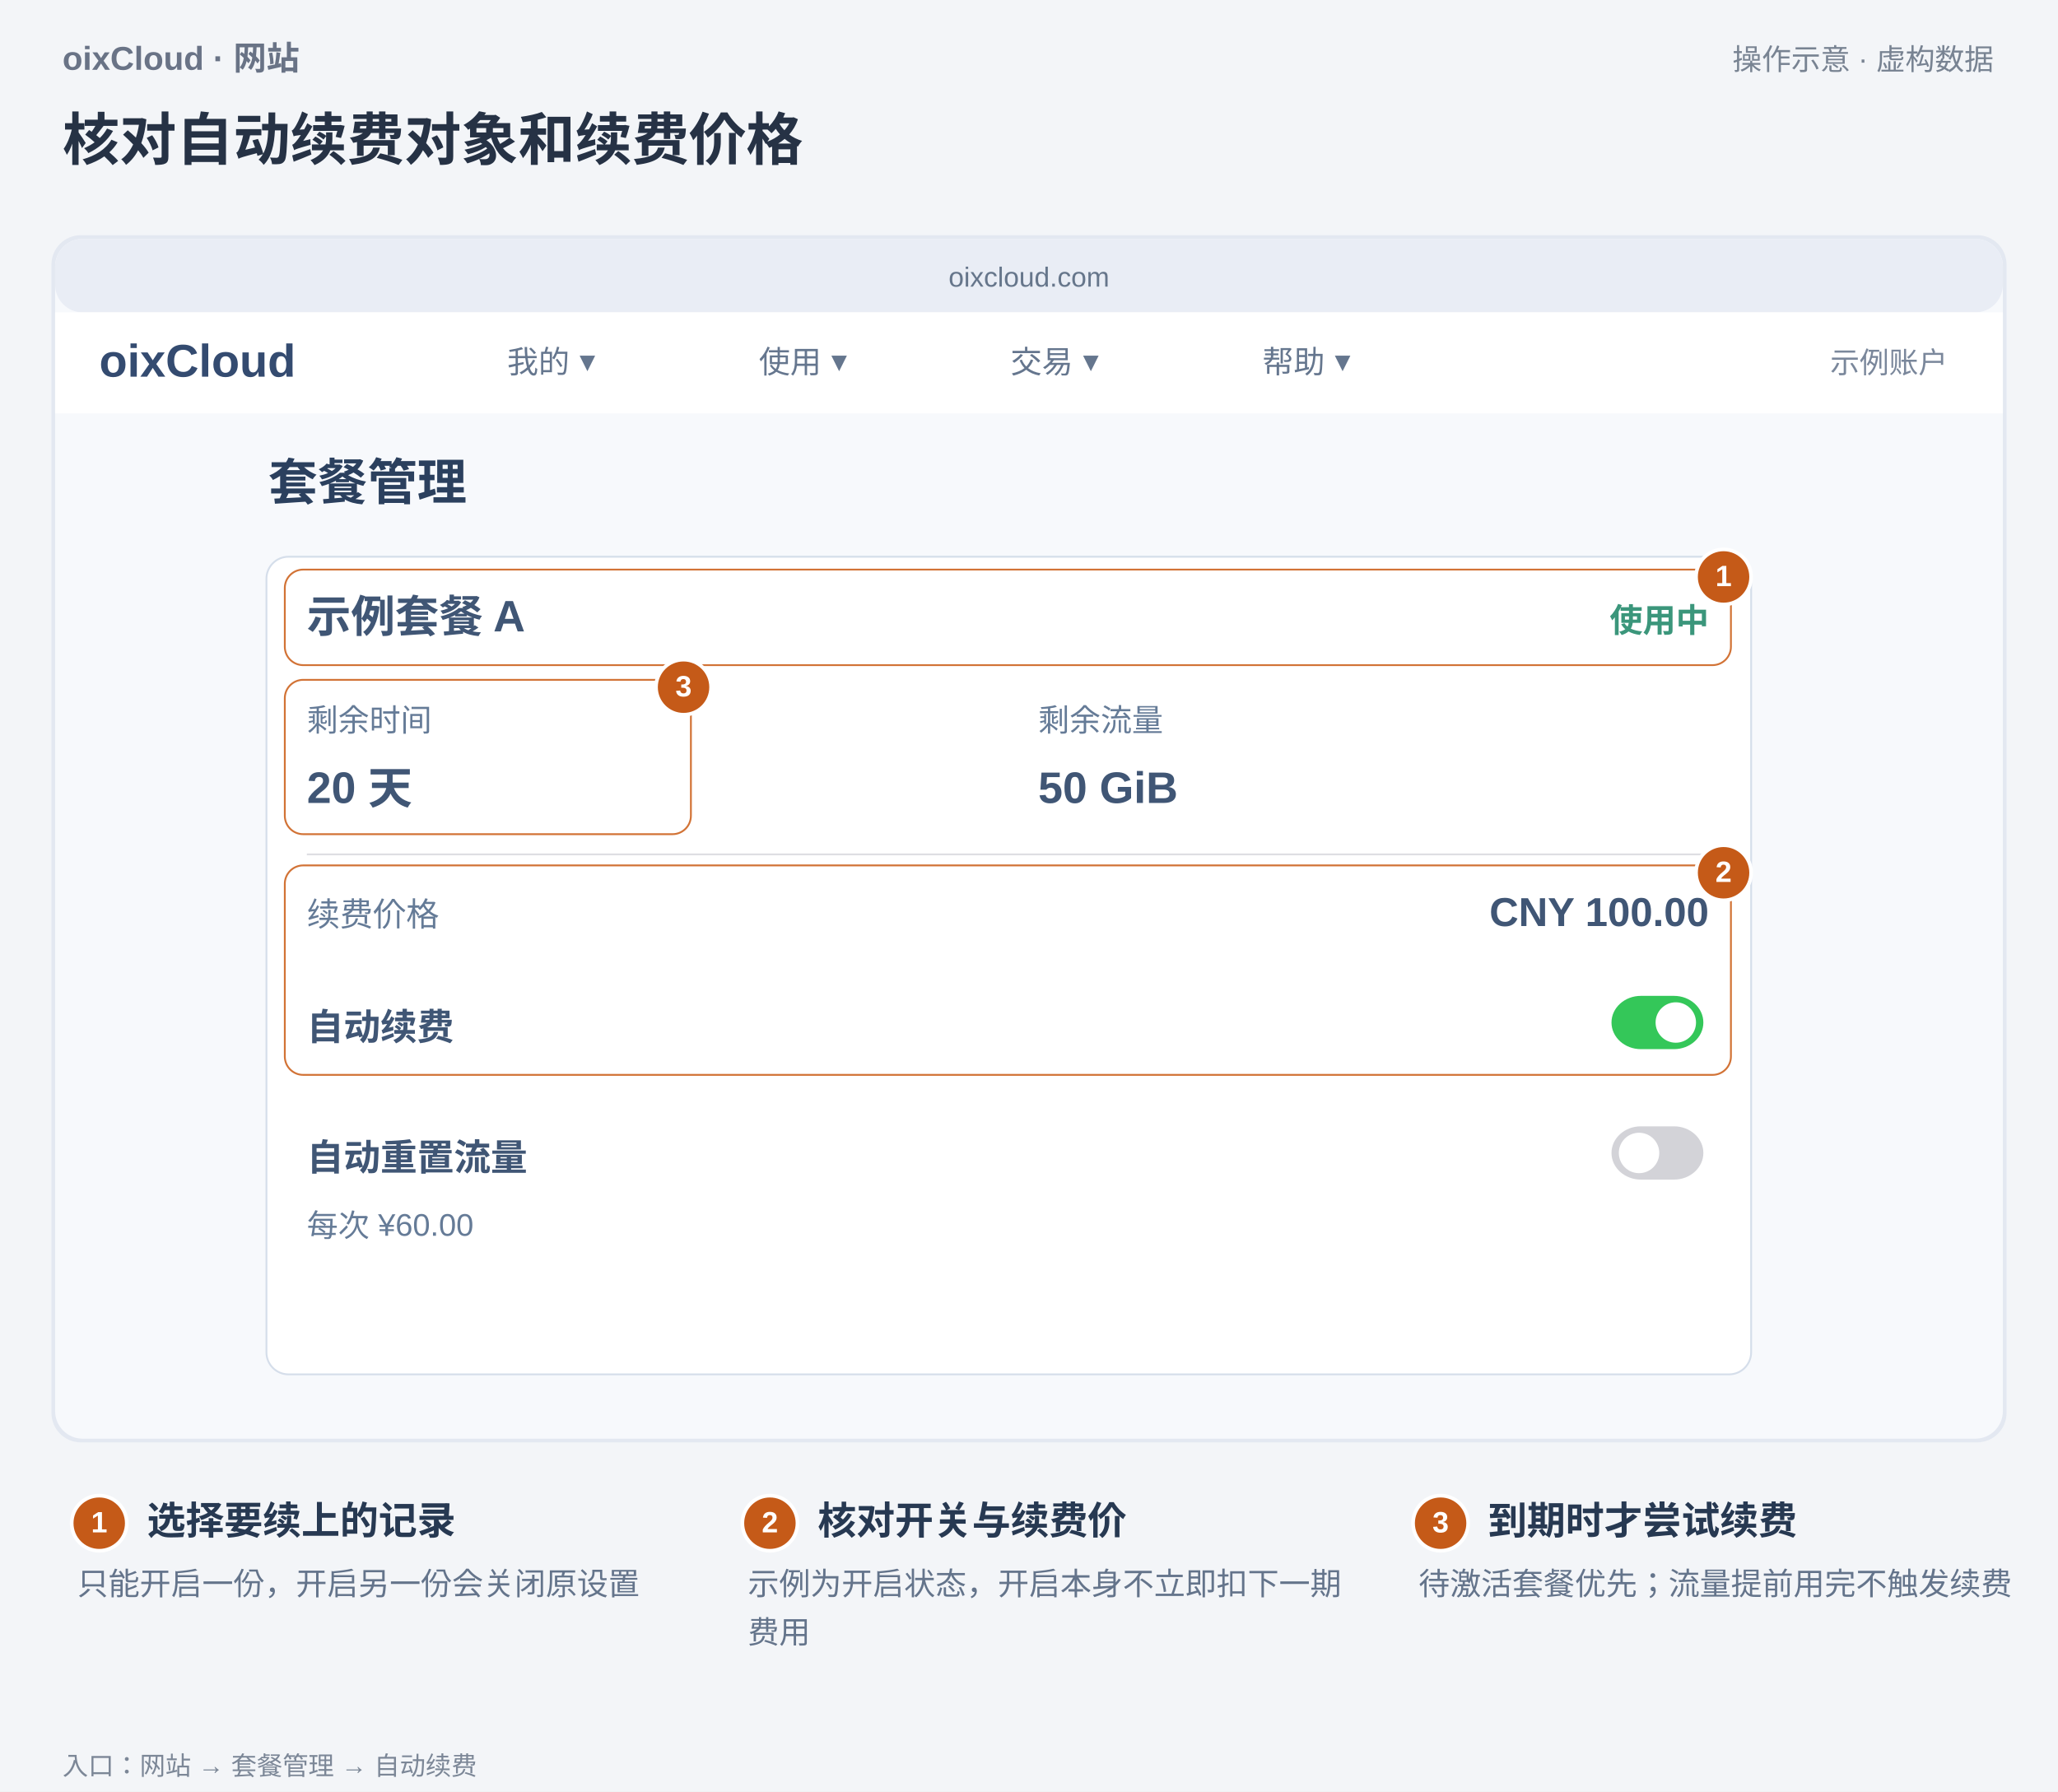
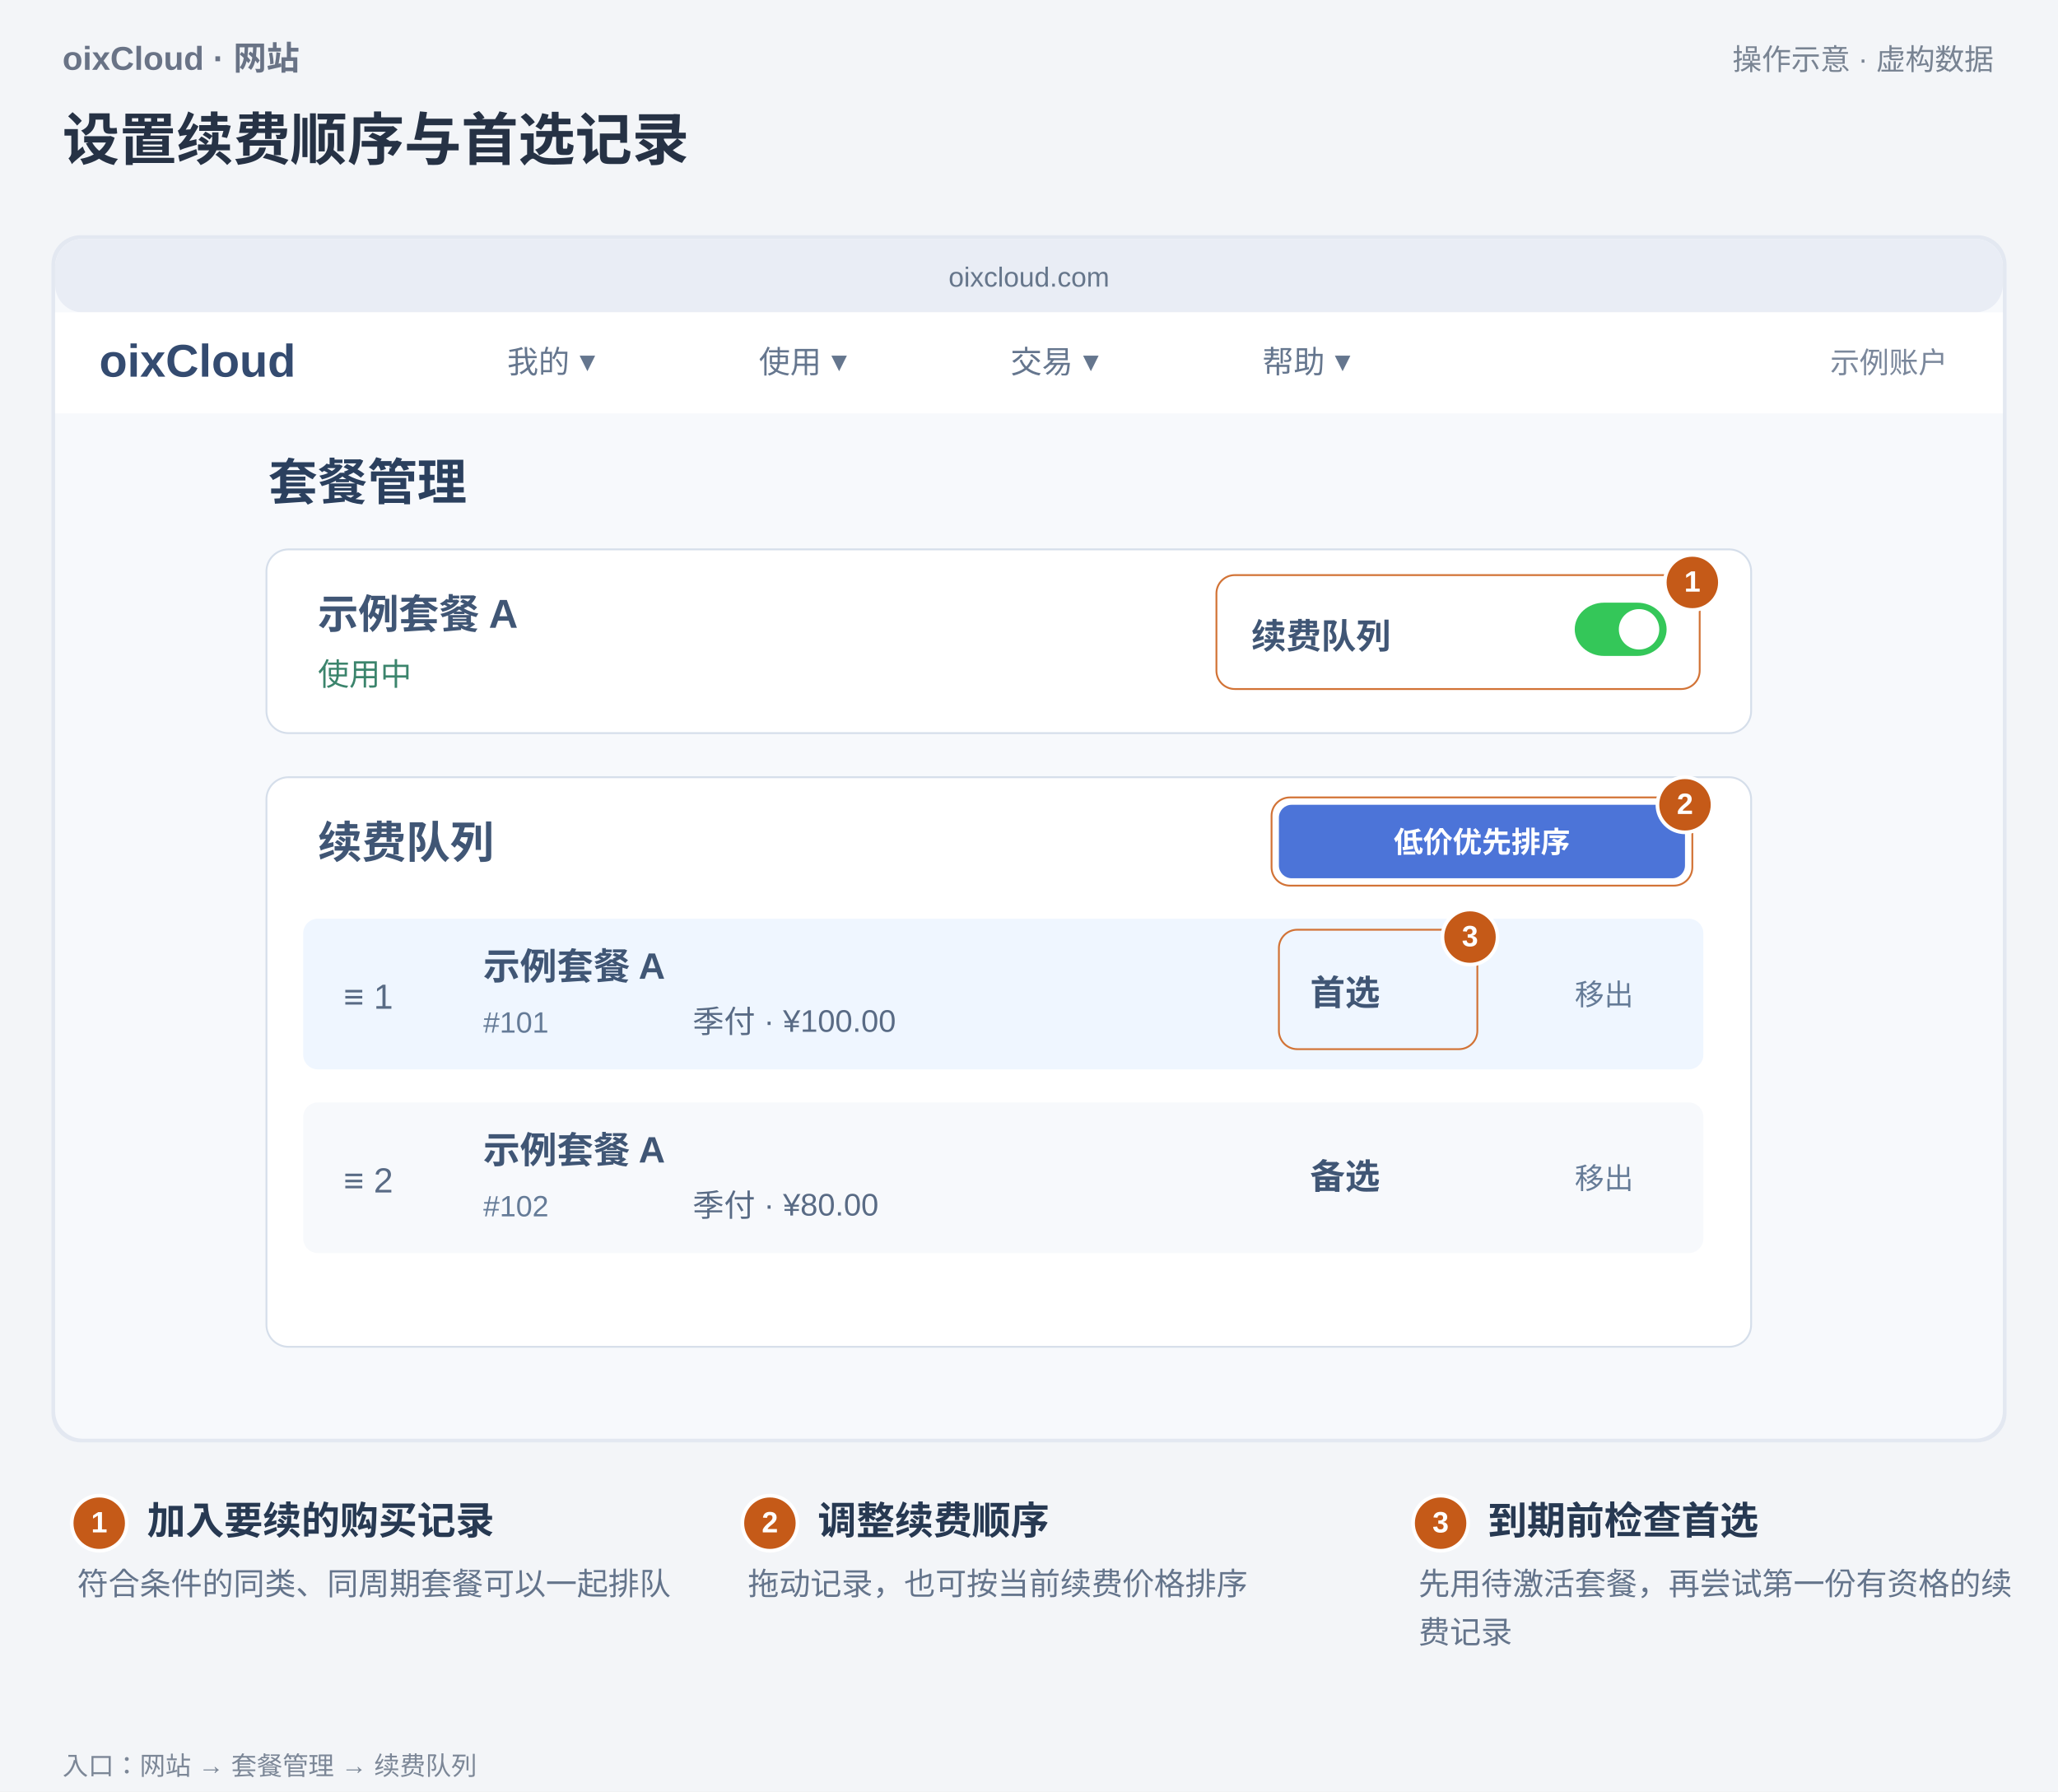
<svg xmlns="http://www.w3.org/2000/svg" width="1120" height="975" viewBox="0 0 1120 975" role="img" aria-labelledby="title desc">
  <g font-family="-apple-system,BlinkMacSystemFont,'PingFang SC','Segoe UI',Arial,sans-serif">
    <rect x="0" y="0" width="1120" height="975" rx="0" fill="#f3f5f8" stroke="none" />
    <text x="34" y="38" font-size="18" fill="#697386" font-weight="600" text-anchor="start">oixCloud · 网站</text>
    <text x="1085" y="38" font-size="16" fill="#788392" font-weight="500" text-anchor="end">操作示意 · 虚构数据</text>
-     <text x="34" y="87" font-size="31" fill="#263245" font-weight="700" text-anchor="start">核对自动续费对象和续费价格</text>
+     <text x="34" y="87" font-size="31" fill="#263245" font-weight="700" text-anchor="start">设置续费顺序与首选记录</text>
    <rect x="28" y="128" width="1064" height="657" rx="16" fill="#e3e8f1" stroke="none" />
    <rect x="30" y="130" width="1060" height="653" rx="15" fill="#f7f9fc" stroke="none" />
    <rect x="30" y="130" width="1060" height="40" rx="15" fill="#e9edf5" stroke="none" />
    <text x="560" y="156" font-size="15" fill="#66768b" font-weight="500" text-anchor="middle">oixcloud.com</text>
    <rect x="30" y="170" width="1060" height="55" rx="0" fill="#fff" stroke="none" />
    <text x="54" y="205" font-size="25" fill="#344b70" font-weight="700" text-anchor="start">oixCloud</text>
    <text x="276" y="203" font-size="17" fill="#65768e" font-weight="400" text-anchor="start">我的 ▾</text>
    <text x="413" y="203" font-size="17" fill="#65768e" font-weight="400" text-anchor="start">使用 ▾</text>
    <text x="550" y="203" font-size="17" fill="#65768e" font-weight="400" text-anchor="start">交易 ▾</text>
    <text x="687" y="203" font-size="17" fill="#65768e" font-weight="400" text-anchor="start">帮助 ▾</text>
    <text x="1060" y="203" font-size="16" fill="#7a879b" font-weight="500" text-anchor="end">示例账户</text>
    <text x="146" y="272" font-size="27" fill="#2b405e" font-weight="650" text-anchor="start">套餐管理</text>
    <g transform="translate(-100 0)">
-       <rect x="245" y="303" width="808" height="445" rx="12" fill="#fff" stroke="#d5deea" />
-       <text x="267" y="344" font-size="24" fill="#405675" font-weight="600" text-anchor="start">示例套餐 A</text>
-       <text x="1030" y="344" font-size="18" fill="#3b967b" font-weight="600" text-anchor="end">使用中</text>
-       <rect x="255" y="310" width="787" height="52" rx="10" fill="none" stroke="#d27336" />
-       <circle cx="1038" cy="314" r="15" fill="#c55a18" stroke="#fff" stroke-width="2" />
-       <text x="1038" y="319" font-size="16" fill="#fff" font-weight="700" text-anchor="middle">1</text>
-       <text x="267" y="398" font-size="17" fill="#657b97" font-weight="400" text-anchor="start">剩余时间</text>
-       <text x="665" y="398" font-size="17" fill="#657b97" font-weight="400" text-anchor="start">剩余流量</text>
-       <text x="267" y="437" font-size="24" fill="#405675" font-weight="600" text-anchor="start">20 天</text>
-       <text x="665" y="437" font-size="24" fill="#405675" font-weight="600" text-anchor="start">50 GiB</text>
-       <path d="M267 465H1030" stroke="#dedee3" stroke-width="1" />
-       <text x="267" y="504" font-size="18" fill="#657b97" font-weight="400" text-anchor="start">续费价格</text>
-       <text x="1030" y="504" font-size="22" fill="#405675" font-weight="600" text-anchor="end">CNY 100.00</text>
-       <text x="267" y="566" font-size="20" fill="#405675" font-weight="600" text-anchor="start">自动续费</text>
-       <rect x="977" y="542" width="50" height="29" rx="16" fill="#34c759" stroke="none" />
-       <circle cx="1012" cy="556.5" r="11" fill="#fff" stroke="none" stroke-width="1" />
-       <text x="267" y="637" font-size="20" fill="#405675" font-weight="600" text-anchor="start">自动重置流量</text>
-       <rect x="977" y="613" width="50" height="29" rx="16" fill="#d3d3d8" stroke="none" />
-       <circle cx="992" cy="627.5" r="11" fill="#fff" stroke="none" stroke-width="1" />
-       <text x="267" y="673" font-size="17" fill="#657b97" font-weight="400" text-anchor="start">每次 ¥60.00</text>
-       <rect x="255" y="471" width="787" height="114" rx="10" fill="none" stroke="#d27336" />
-       <circle cx="1038" cy="475" r="15" fill="#c55a18" stroke="#fff" stroke-width="2" />
-       <text x="1038" y="480" font-size="16" fill="#fff" font-weight="700" text-anchor="middle">2</text>
-       <rect x="255" y="370" width="221" height="84" rx="10" fill="none" stroke="#d27336" />
-       <circle cx="472" cy="374" r="15" fill="#c55a18" stroke="#fff" stroke-width="2" />
-       <text x="472" y="379" font-size="16" fill="#fff" font-weight="700" text-anchor="middle">3</text>
+       <rect x="245" y="299" width="808" height="100" rx="12" fill="#fff" stroke="#d5deea" />
+       <text x="273" y="342" font-size="22" fill="#405675" font-weight="600" text-anchor="start">示例套餐 A</text>
+       <text x="273" y="373" font-size="17" fill="#3b846c" font-weight="400" text-anchor="start">使用中</text>
+       <text x="781" y="353" font-size="19" fill="#405675" font-weight="600" text-anchor="start">续费队列</text>
+       <rect x="957" y="328" width="50" height="29" rx="16" fill="#34c759" stroke="none" />
+       <circle cx="992" cy="342.5" r="11" fill="#fff" stroke="none" stroke-width="1" />
+       <rect x="762" y="313" width="263" height="62" rx="10" fill="none" stroke="#d27336" />
+       <circle cx="1021" cy="317" r="15" fill="#c55a18" stroke="#fff" stroke-width="2" />
+       <text x="1021" y="322" font-size="16" fill="#fff" font-weight="700" text-anchor="middle">1</text>
+       <rect x="245" y="423" width="808" height="310" rx="12" fill="#fff" stroke="#d5deea" />
+       <text x="273" y="467" font-size="24" fill="#405675" font-weight="600" text-anchor="start">续费队列</text>
+       <rect x="796" y="438" width="221" height="40" rx="7" fill="#4c74d8" stroke="none" />
+       <text x="906.5" y="464" font-size="16" fill="#fff" font-weight="600" text-anchor="middle">低价优先排序</text>
+       <rect x="792" y="434" width="229" height="48" rx="10" fill="none" stroke="#d27336" />
+       <circle cx="1017" cy="438" r="15" fill="#c55a18" stroke="#fff" stroke-width="2" />
+       <text x="1017" y="443" font-size="16" fill="#fff" font-weight="700" text-anchor="middle">2</text>
+       <rect x="265" y="500" width="762" height="82" rx="8" fill="#eff6ff" stroke="none" />
+       <text x="287" y="549" font-size="19" fill="#596b85" font-weight="400" text-anchor="start">≡  1</text>
+       <text x="363" y="533" font-size="20" fill="#405675" font-weight="600" text-anchor="start">示例套餐 A</text>
+       <text x="363" y="562" font-size="16" fill="#657b97" font-weight="400" text-anchor="start">#101</text>
+       <text x="477" y="562" font-size="17" fill="#596b85" font-weight="400" text-anchor="start">季付 · ¥100.00</text>
+       <text x="813" y="547" font-size="19" fill="#405675" font-weight="600" text-anchor="start">首选</text>
+       <text x="989" y="547" font-size="16" fill="#657b97" font-weight="500" text-anchor="end">移出</text>
+       <rect x="796" y="506" width="108" height="65" rx="10" fill="none" stroke="#d27336" />
+       <circle cx="900" cy="510" r="15" fill="#c55a18" stroke="#fff" stroke-width="2" />
+       <text x="900" y="515" font-size="16" fill="#fff" font-weight="700" text-anchor="middle">3</text>
+       <rect x="265" y="600" width="762" height="82" rx="8" fill="#f7f9fc" stroke="none" />
+       <text x="287" y="649" font-size="19" fill="#596b85" font-weight="400" text-anchor="start">≡  2</text>
+       <text x="363" y="633" font-size="20" fill="#405675" font-weight="600" text-anchor="start">示例套餐 A</text>
+       <text x="363" y="662" font-size="16" fill="#657b97" font-weight="400" text-anchor="start">#102</text>
+       <text x="477" y="662" font-size="17" fill="#596b85" font-weight="400" text-anchor="start">季付 · ¥80.00</text>
+       <text x="813" y="647" font-size="19" fill="#405675" font-weight="600" text-anchor="start">备选</text>
+       <text x="989" y="647" font-size="16" fill="#657b97" font-weight="500" text-anchor="end">移出</text>
    </g>
    <circle cx="54" cy="829" r="15" fill="#c55a18" stroke="#fff" stroke-width="2" />
    <text x="54" y="834" font-size="16" fill="#fff" font-weight="700" text-anchor="middle">1</text>
-     <text x="80" y="835" font-size="21" fill="#273952" font-weight="600" text-anchor="start">选择要续上的记录</text>
-     <text x="42" y="868" font-size="17" fill="#64748b" font-weight="400" text-anchor="start">只能开启一份，开启另一份会关闭原设置</text>
+     <text x="80" y="835" font-size="21" fill="#273952" font-weight="600" text-anchor="start">加入要续的购买记录</text>
+     <text x="42" y="868" font-size="17" fill="#64748b" font-weight="400" text-anchor="start">符合条件的同类、同周期套餐可以一起排队</text>
    <circle cx="419" cy="829" r="15" fill="#c55a18" stroke="#fff" stroke-width="2" />
    <text x="419" y="834" font-size="16" fill="#fff" font-weight="700" text-anchor="middle">2</text>
-     <text x="445" y="835" font-size="21" fill="#273952" font-weight="600" text-anchor="start">核对开关与续费价</text>
-     <text x="407" y="868" font-size="17" fill="#64748b" font-weight="400" text-anchor="start">示例为开启状态，开启本身不立即扣下一期</text>
-     <text x="407" y="894.35" font-size="17" fill="#64748b" font-weight="400" text-anchor="start">费用</text>
+     <text x="445" y="835" font-size="21" fill="#273952" font-weight="600" text-anchor="start">调整续费顺序</text>
+     <text x="407" y="868" font-size="17" fill="#64748b" font-weight="400" text-anchor="start">拖动记录，也可按当前续费价格排序</text>
    <circle cx="784" cy="829" r="15" fill="#c55a18" stroke="#fff" stroke-width="2" />
    <text x="784" y="834" font-size="16" fill="#fff" font-weight="700" text-anchor="middle">3</text>
-     <text x="810" y="835" font-size="21" fill="#273952" font-weight="600" text-anchor="start">到期时才尝试续费</text>
-     <text x="772" y="868" font-size="17" fill="#64748b" font-weight="400" text-anchor="start">待激活套餐优先；流量提前用完不触发续费</text>
-     <text x="34" y="966" font-size="14" fill="#7c8797" font-weight="400" text-anchor="start">入口：网站 → 套餐管理 → 自动续费</text>
+     <text x="810" y="835" font-size="21" fill="#273952" font-weight="600" text-anchor="start">到期前检查首选</text>
+     <text x="772" y="868" font-size="17" fill="#64748b" font-weight="400" text-anchor="start">先用待激活套餐，再尝试第一份有资格的续</text>
+     <text x="772" y="894.35" font-size="17" fill="#64748b" font-weight="400" text-anchor="start">费记录</text>
+     <text x="34" y="966" font-size="14" fill="#7c8797" font-weight="400" text-anchor="start">入口：网站 → 套餐管理 → 续费队列</text>
  </g>
</svg>
